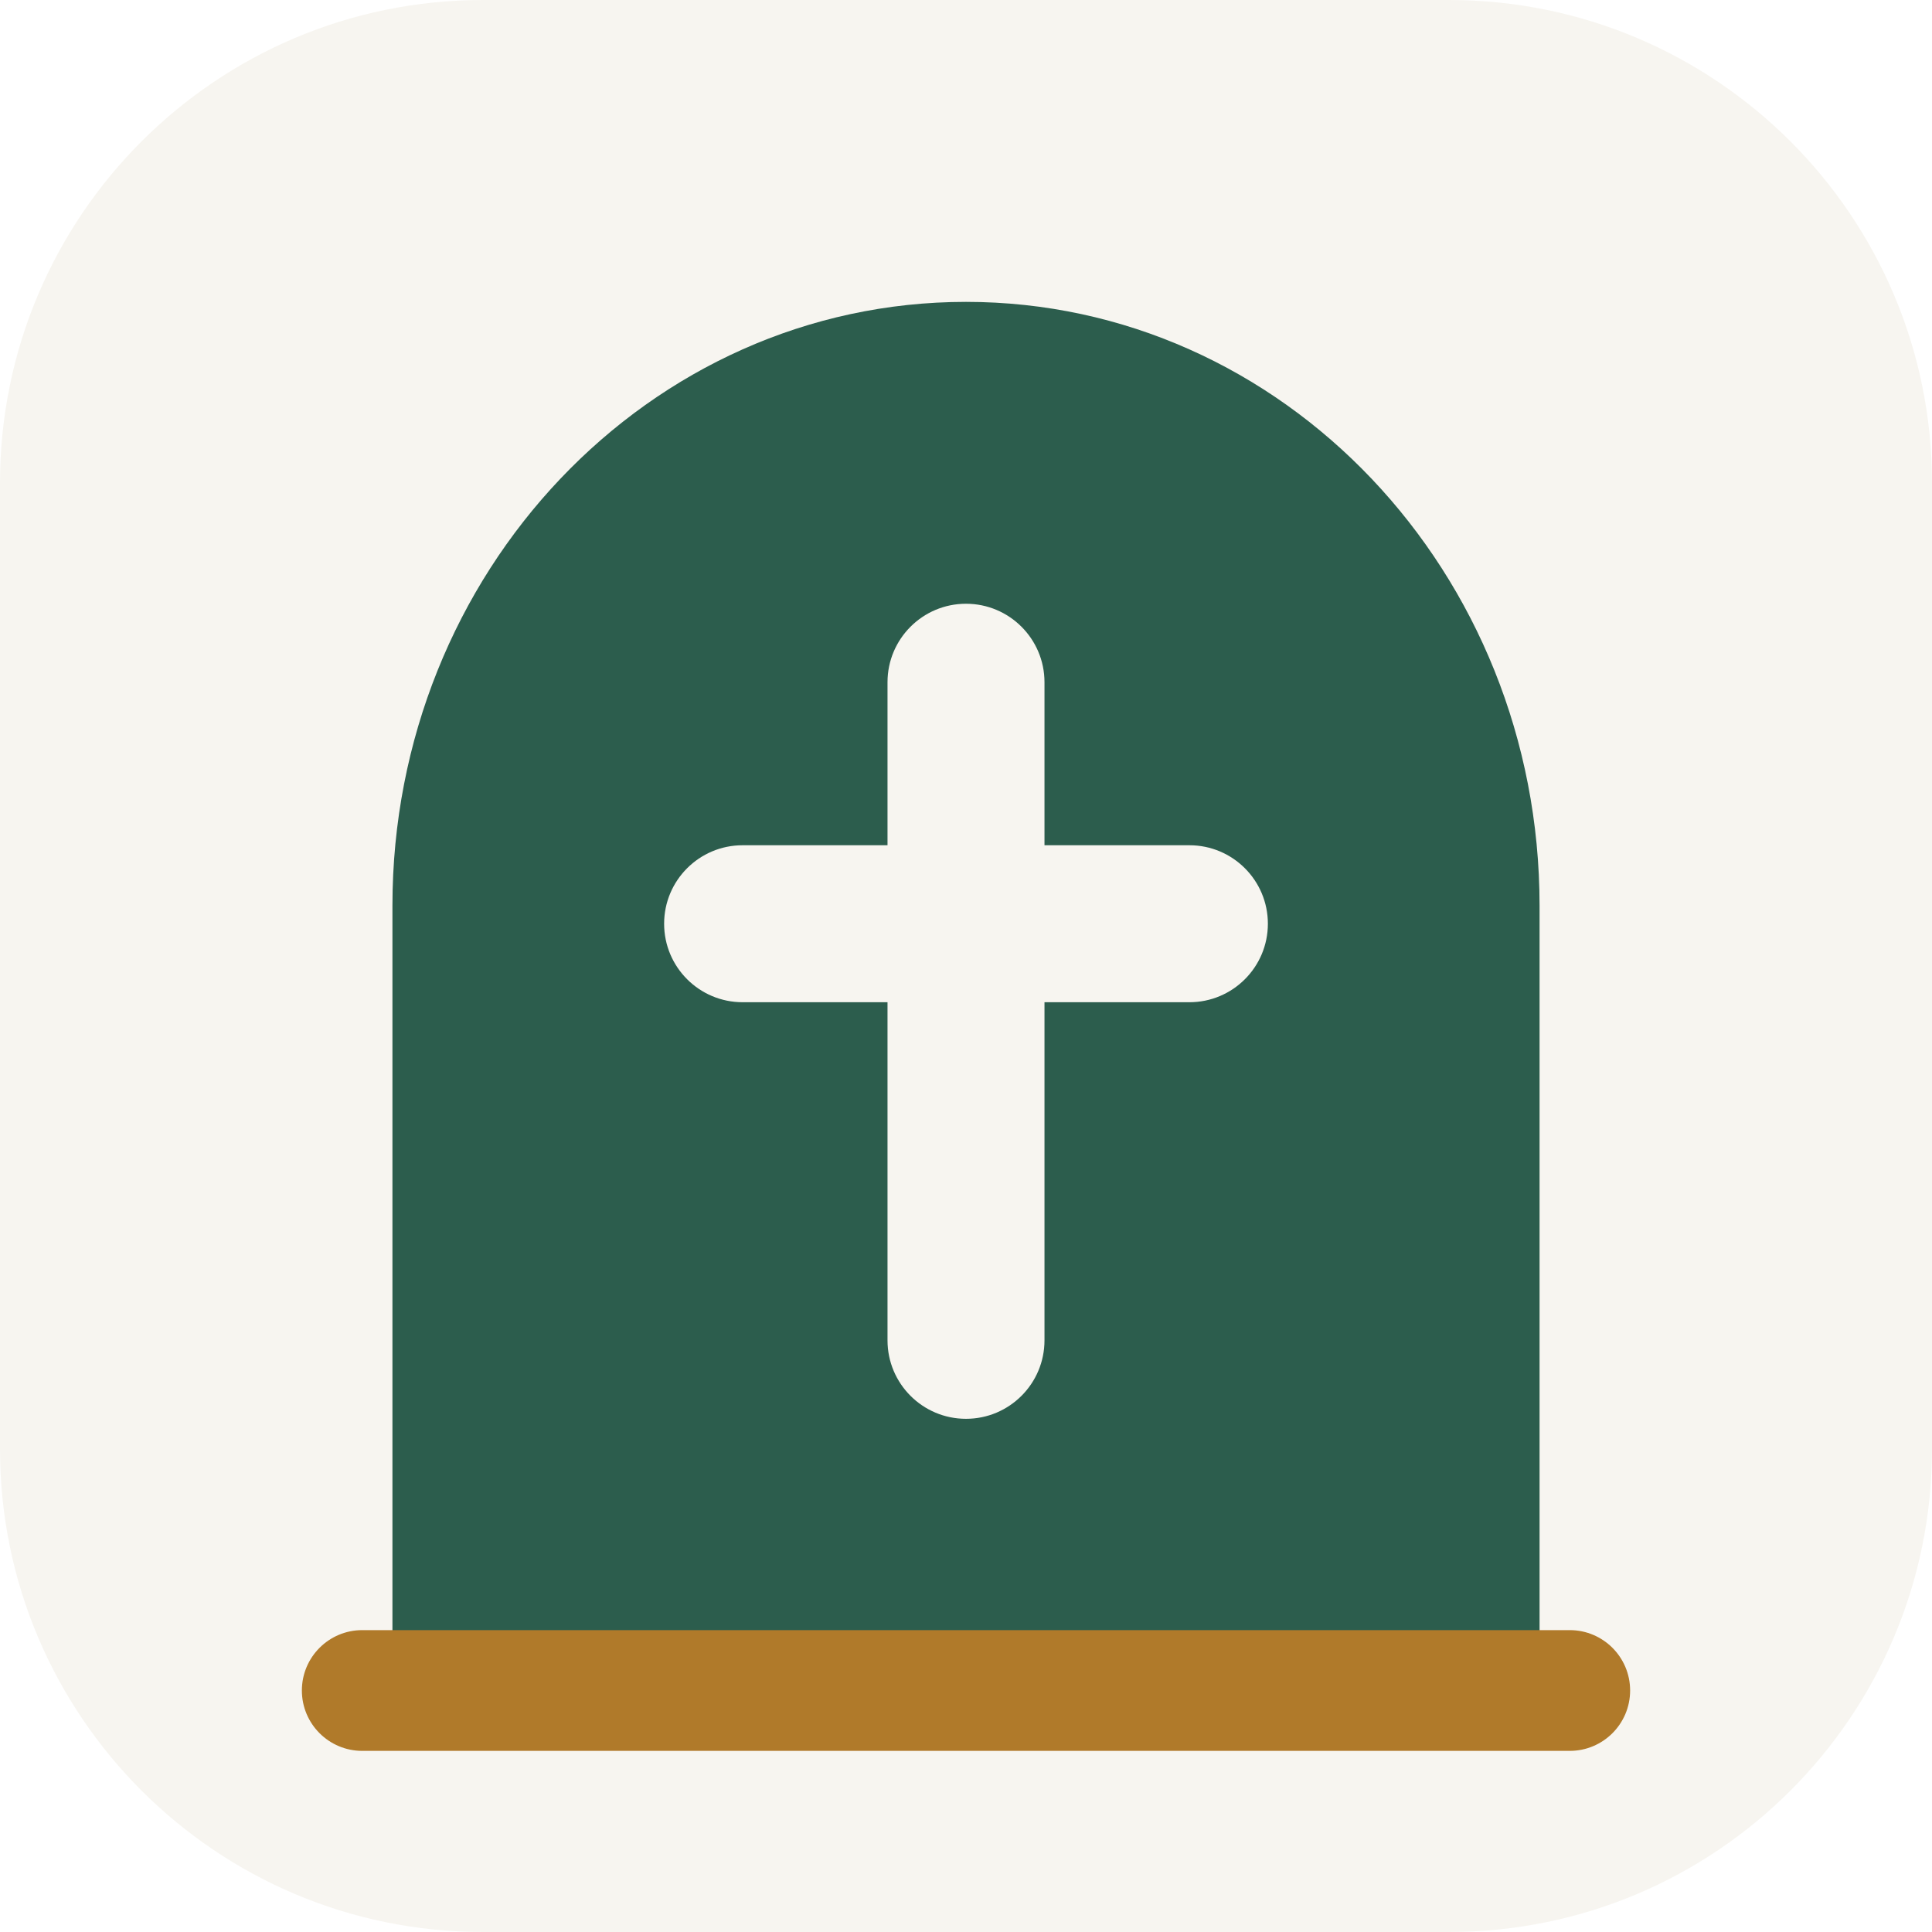
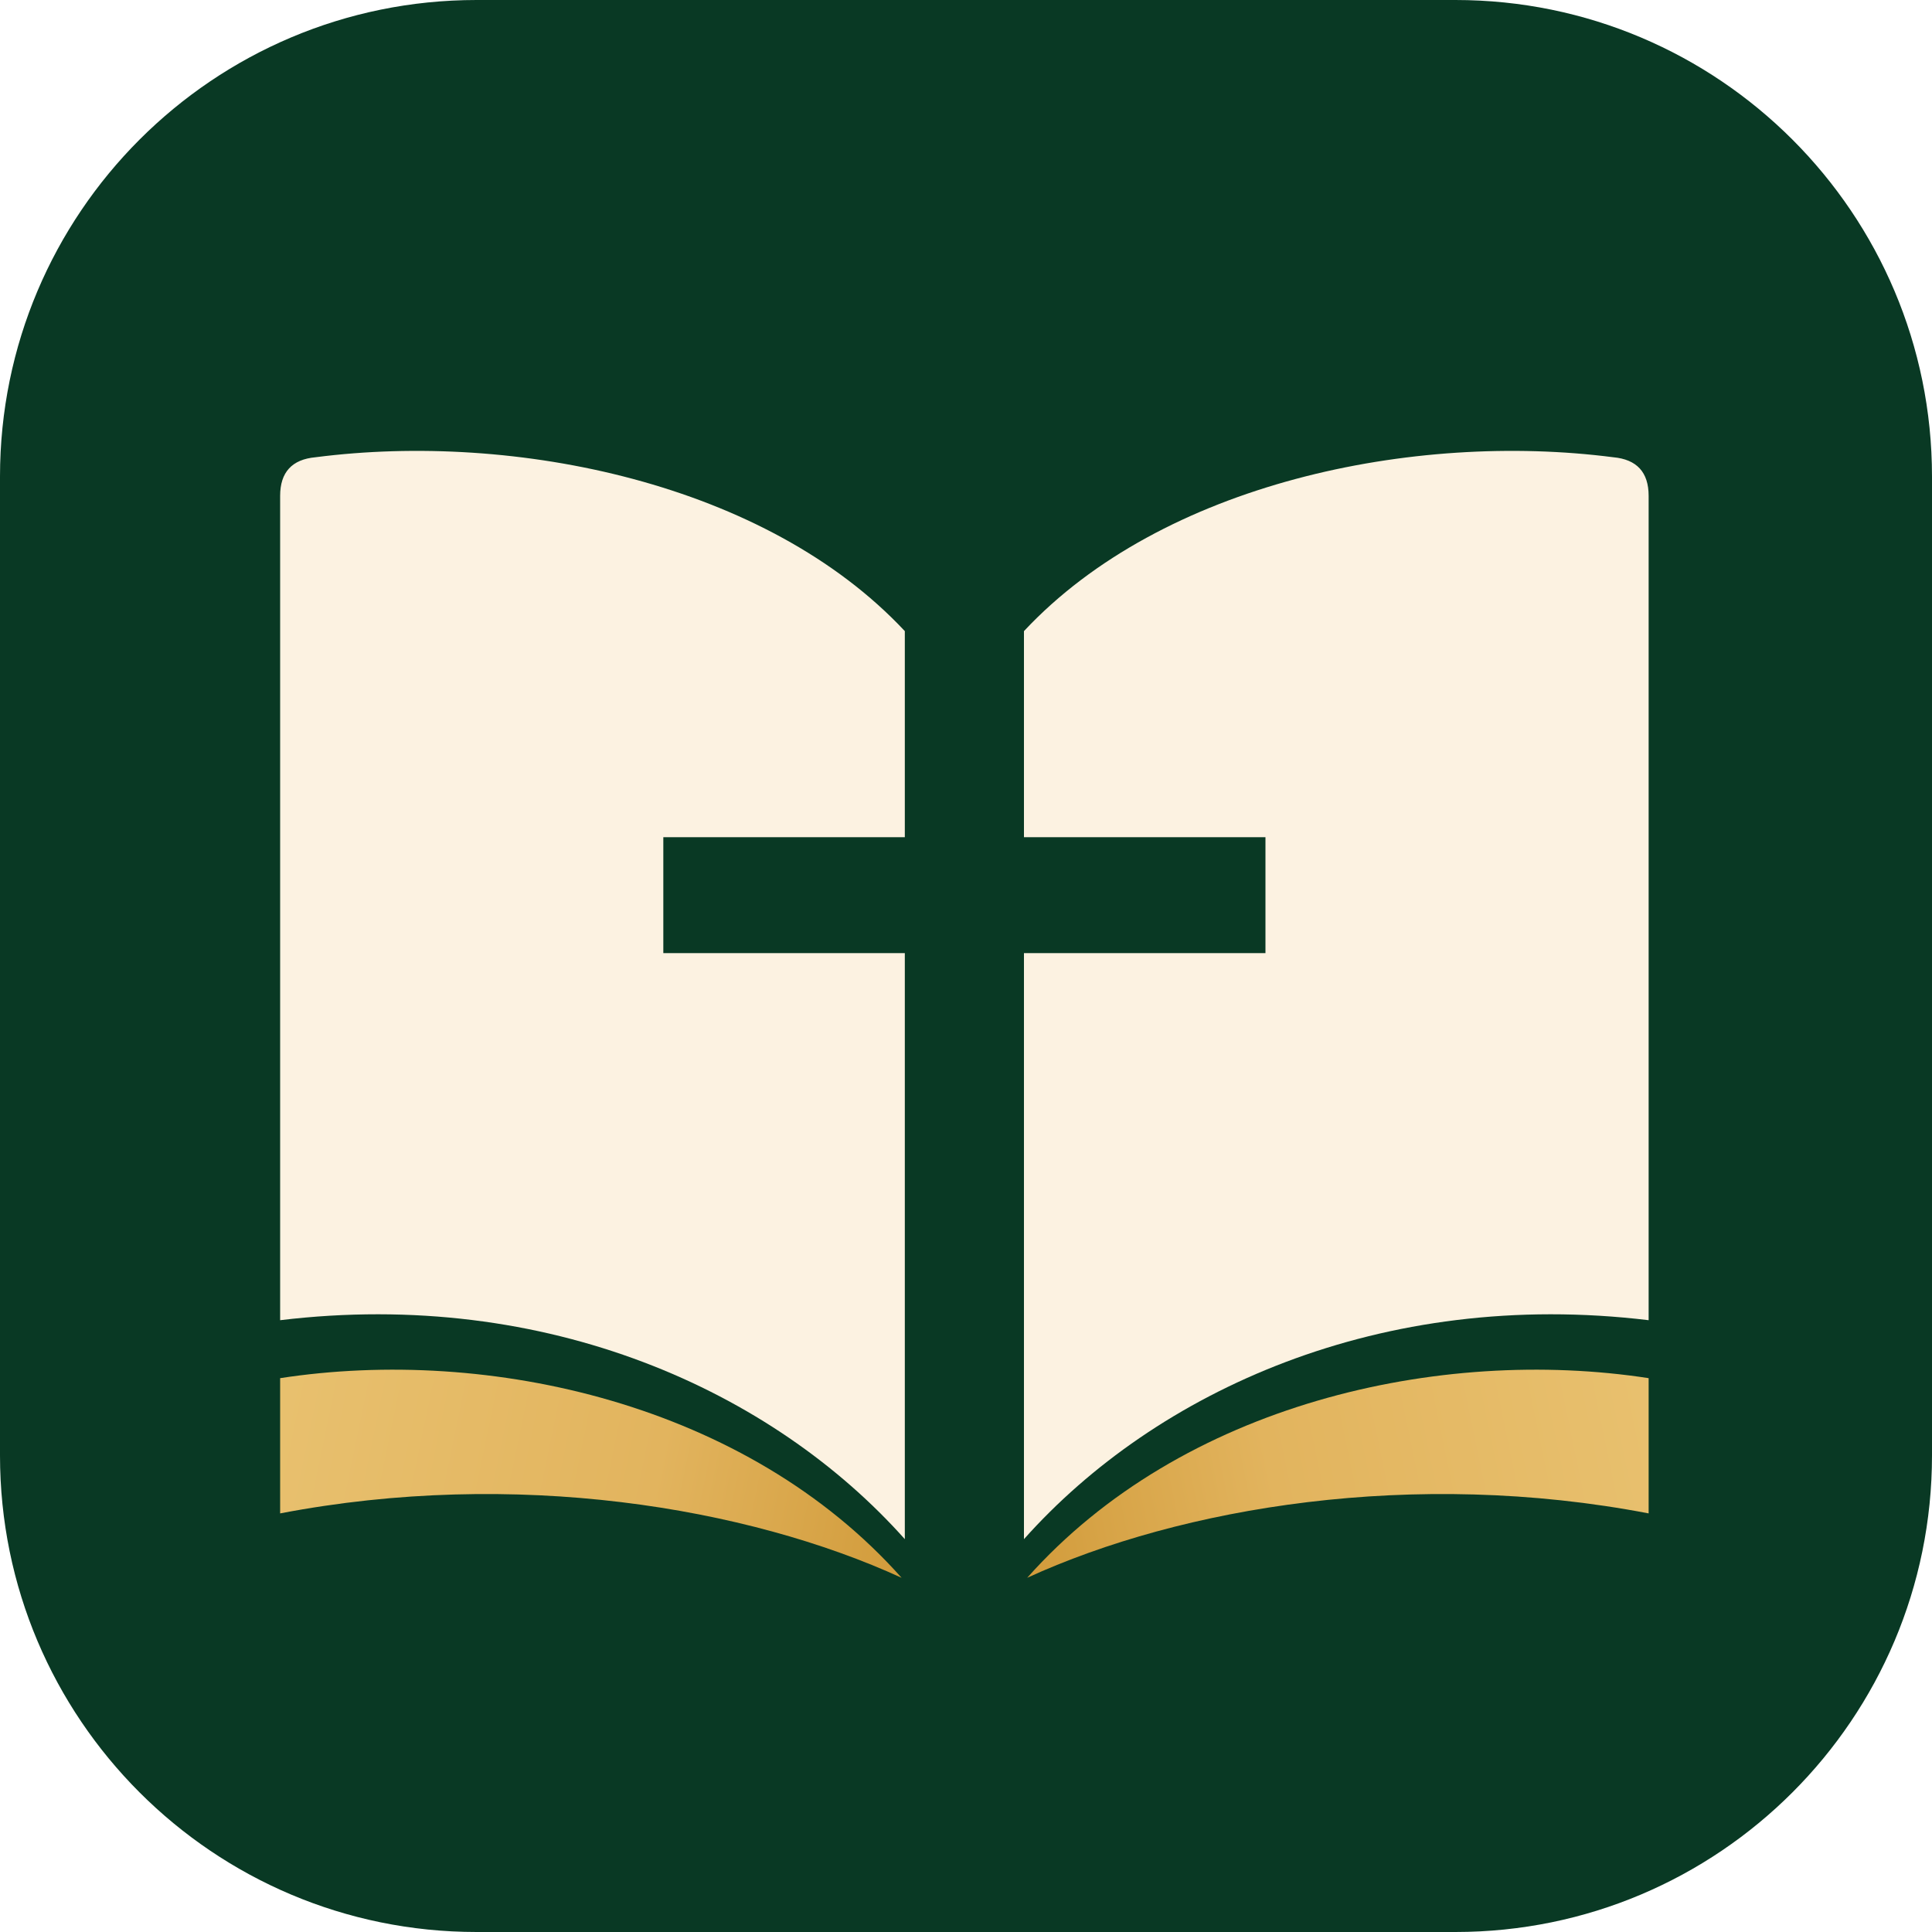
- <svg xmlns="http://www.w3.org/2000/svg" viewBox="0 0 32 32">
-   <rect width="32" height="32" rx="8" fill="#f7f5f0" />
-   <path d="M6.5 28V15c0-5.52 4.25-10 9.5-10s9.5 4.48 9.5 10v13Z" fill="#2c5d4d" />
-   <rect x="14.7" y="10" width="2.6" height="13.5" rx="1.3" fill="#f7f5f0" />
-   <rect x="11" y="14" width="10" height="2.6" rx="1.3" fill="#f7f5f0" />
-   <rect x="5" y="27" width="22" height="2" rx="1" fill="#b07a2a" />
+ <svg xmlns="http://www.w3.org/2000/svg" viewBox="0 0 600 600">
+   <defs>
+     <linearGradient id="g" gradientUnits="userSpaceOnUse" x1="87" y1="440" x2="280" y2="480">
+       <stop offset="0" stop-color="#e8c06e" />
+       <stop offset=".6" stop-color="#e2b45e" />
+       <stop offset="1" stop-color="#d29c3c" />
+     </linearGradient>
+     <g id="h">
+       <path d="M87 154Q87 143 98 142C160 134 238 150 281 196V478C240 432 170 400 87 410Z" fill="#fcf2e1" />
+       <path d="M87 428C152 418 232 436 280 490C232 468 160 456 87 470Z" fill="url(#g)" />
+     </g>
+   </defs>
+   <rect width="600" height="600" rx="148" fill="#093924" />
+   <use href="#h" />
+   <use href="#h" transform="matrix(-1 0 0 1 599 0)" />
+   <rect x="206" y="260" width="187" height="36" fill="#093924" />
</svg>
